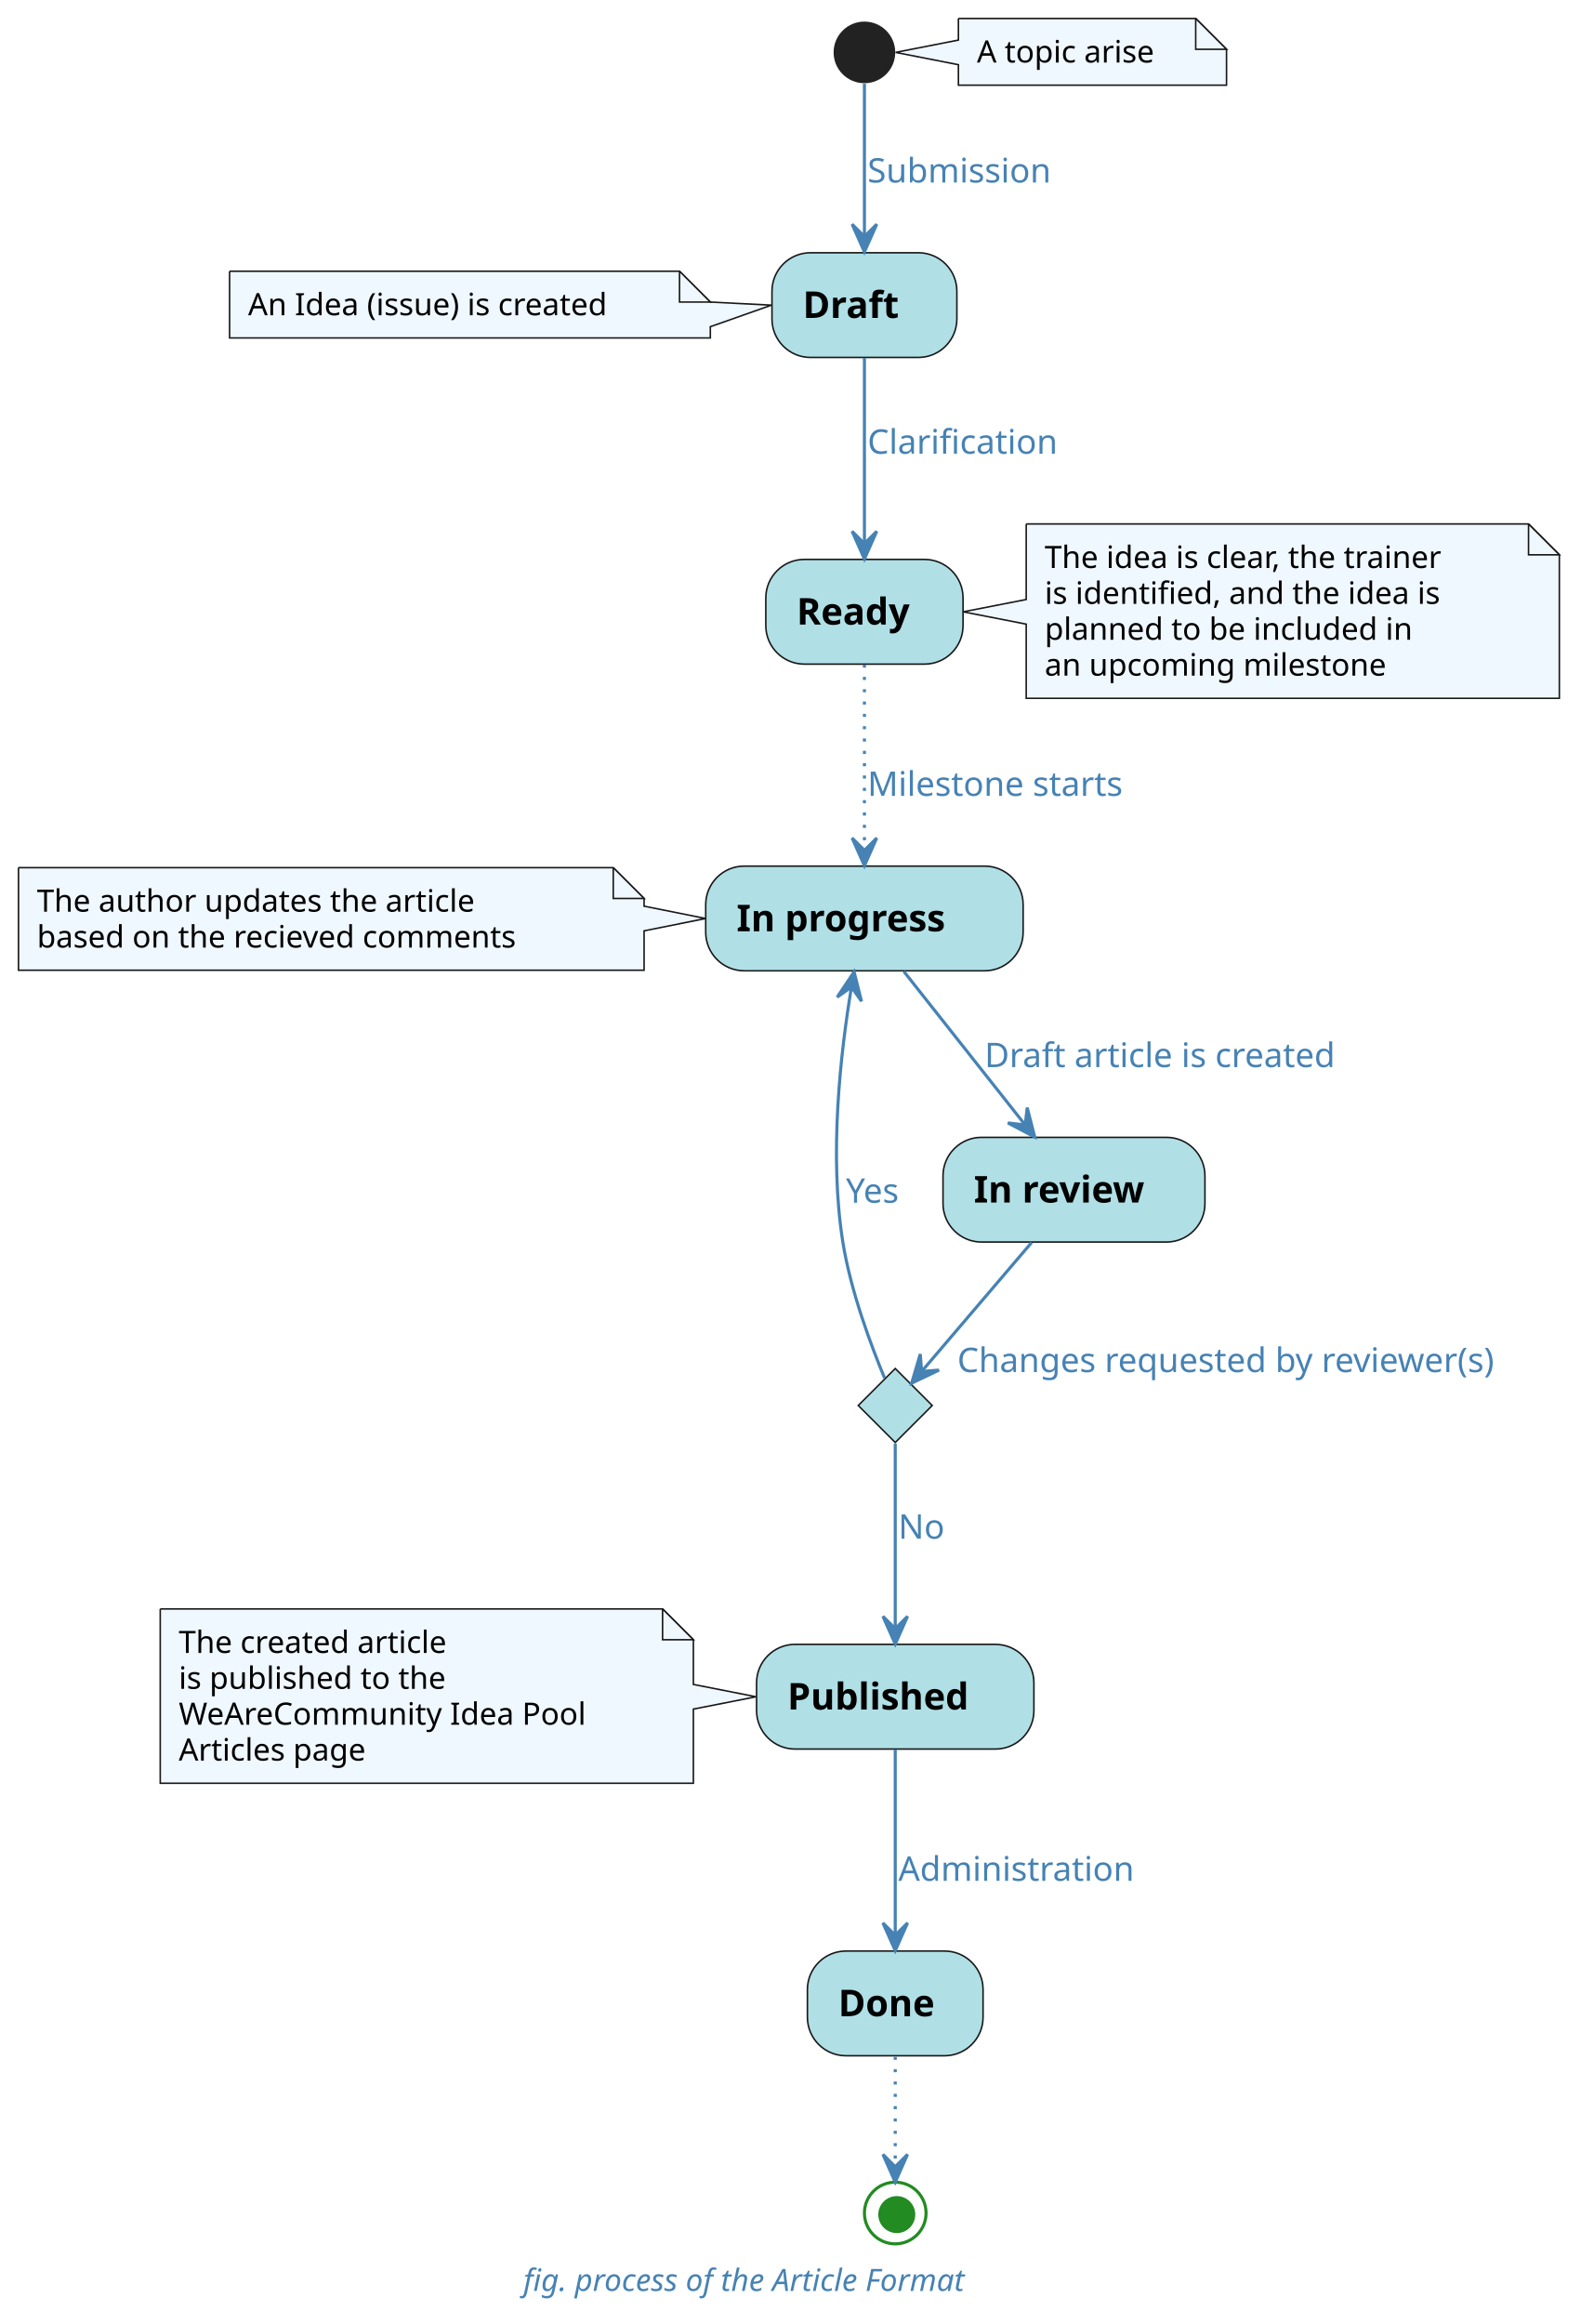
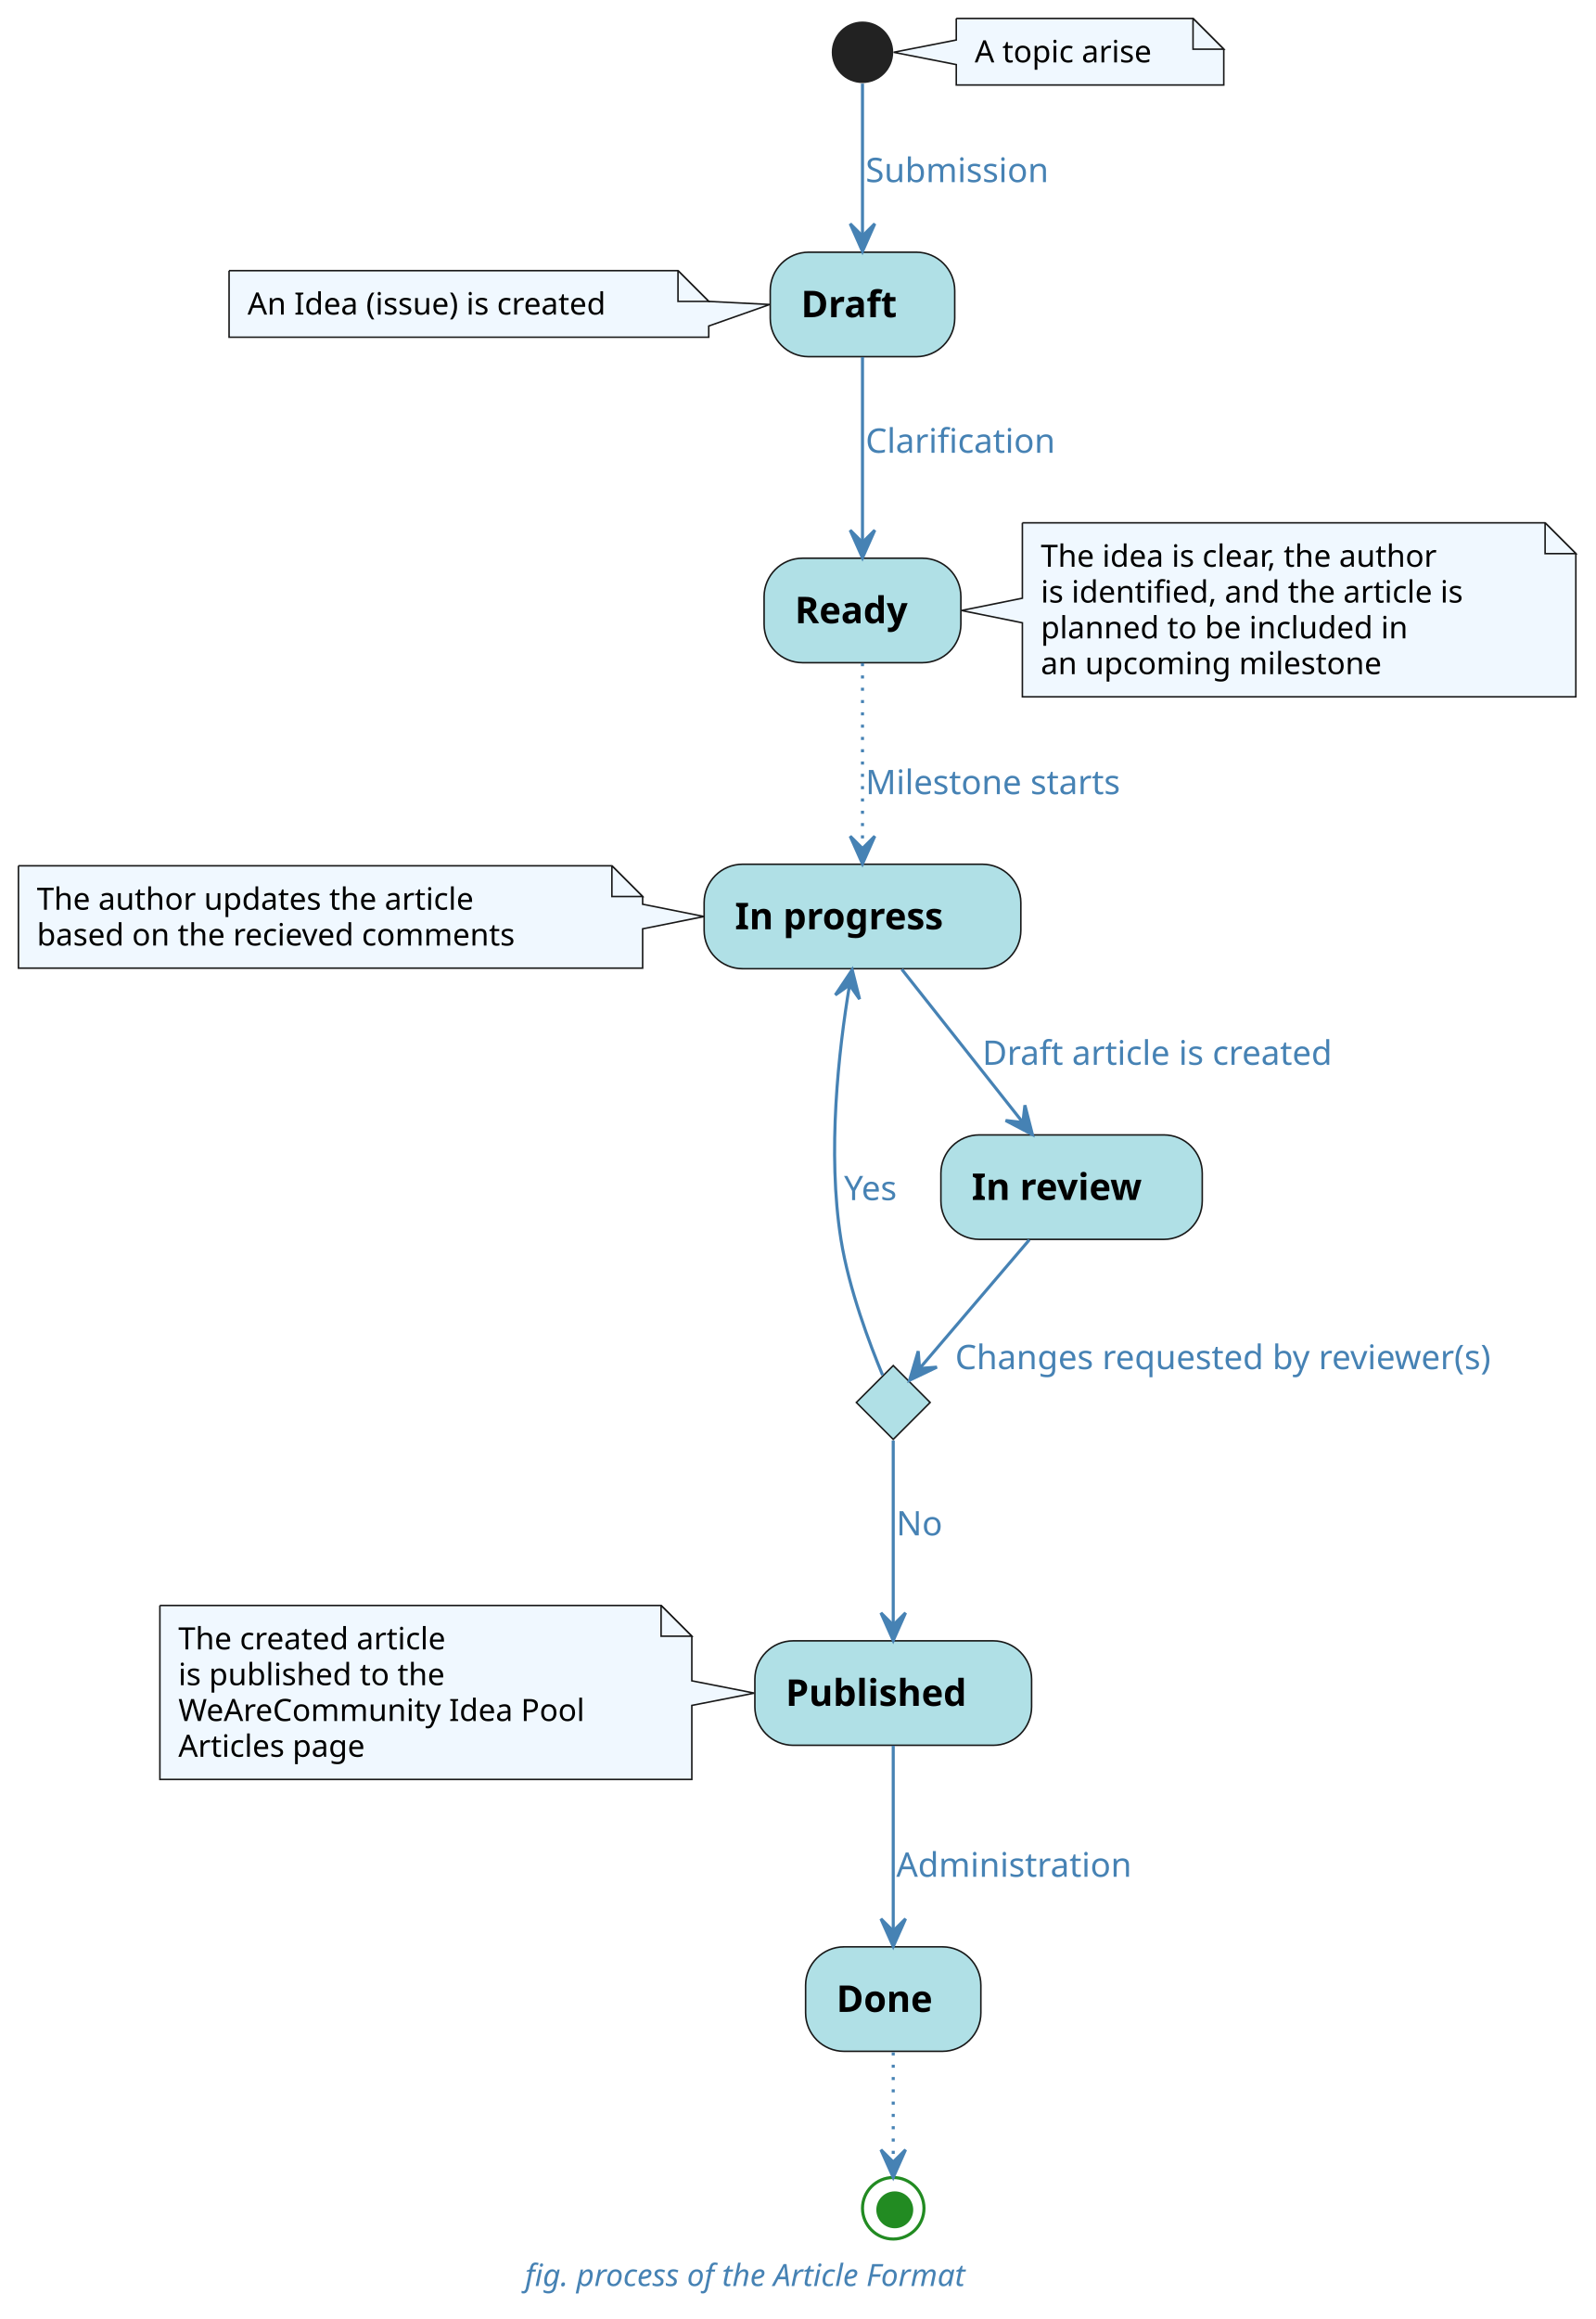
- <svg xmlns="http://www.w3.org/2000/svg" contentStyleType="text/css" height="754px" preserveAspectRatio="none" style="width:517px;height:754px;" version="1.1" viewBox="0 0 517 754" width="517px" zoomAndPan="magnify">
+ <svg xmlns="http://www.w3.org/2000/svg" contentStyleType="text/css" height="754px" preserveAspectRatio="none" style="width:519px;height:754px;" version="1.1" viewBox="0 0 519 754" width="519px" zoomAndPan="magnify">
  <defs />
  <g>
    <g id="elem_GMN2">
      <path d="M311,6 L311,13 L290.617,17 L311,21 L311,27.641 A0,0 0 0 0 311,27.641 L398,27.641 A0,0 0 0 0 398,27.641 L398,16 L388,6 L311,6 A0,0 0 0 0 311,6 " fill="#F0F8FF" style="stroke:#181818;stroke-width:0.5;" />
      <path d="M388,6 L388,16 L398,16 L388,6 " fill="#F0F8FF" style="stroke:#181818;stroke-width:0.5;" />
      <text fill="#000000" font-family="Ubuntu Light" font-size="10" lengthAdjust="spacing" textLength="66" x="317" y="20.282">A topic arise</text>
    </g>
    <ellipse cx="280.5" cy="17" fill="#222222" rx="10" ry="10" style="stroke:none;stroke-width:1.0;" />
    <rect fill="#B0E0E6" height="33.969" rx="12.5" ry="12.5" style="stroke:#181818;stroke-width:0.5;" width="60" x="250.5" y="82" />
    <text fill="#000000" font-family="Ubuntu Light" font-size="12" font-weight="bold" lengthAdjust="spacing" textLength="40" x="260.5" y="103.139">Draft</text>
    <g id="elem_GMN8">
      <path d="M74.5,88 L74.5,109.641 A0,0 0 0 0 74.5,109.641 L230.5,109.641 A0,0 0 0 0 230.5,109.641 L230.5,106 L250.336,99 L230.5,98 L230.5,98 L220.5,88 L74.5,88 A0,0 0 0 0 74.5,88 " fill="#F0F8FF" style="stroke:#181818;stroke-width:0.5;" />
      <path d="M220.5,88 L220.5,98 L230.5,98 L220.5,88 " fill="#F0F8FF" style="stroke:#181818;stroke-width:0.5;" />
      <text fill="#000000" font-family="Ubuntu Light" font-size="10" lengthAdjust="spacing" textLength="135" x="80.5" y="102.282">An Idea (issue) is created</text>
    </g>
    <rect fill="#B0E0E6" height="33.969" rx="12.5" ry="12.5" style="stroke:#181818;stroke-width:0.5;" width="64" x="248.5" y="181.5" />
    <text fill="#000000" font-family="Ubuntu Light" font-size="12" font-weight="bold" lengthAdjust="spacing" textLength="44" x="258.5" y="202.639">Ready</text>
    <g id="elem_GMN13">
-       <path d="M333,170 L333,194.5 L312.535,198.5 L333,202.5 L333,226.562 A0,0 0 0 0 333,226.562 L506,226.562 A0,0 0 0 0 506,226.562 L506,180 L496,170 L333,170 A0,0 0 0 0 333,170 " fill="#F0F8FF" style="stroke:#181818;stroke-width:0.5;" />
-       <path d="M496,170 L496,180 L506,180 L496,170 " fill="#F0F8FF" style="stroke:#181818;stroke-width:0.5;" />
-       <text fill="#000000" font-family="Ubuntu Light" font-size="10" lengthAdjust="spacing" textLength="152" x="339" y="184.282">The idea is clear, the trainer</text>
-       <text fill="#000000" font-family="Ubuntu Light" font-size="10" lengthAdjust="spacing" textLength="149" x="339" y="195.923">is identified, and the idea is</text>
-       <text fill="#000000" font-family="Ubuntu Light" font-size="10" lengthAdjust="spacing" textLength="139" x="339" y="207.564">planned to be included in</text>
-       <text fill="#000000" font-family="Ubuntu Light" font-size="10" lengthAdjust="spacing" textLength="129" x="339" y="219.204">an upcoming milestone</text>
+       <path d="M332.5,170 L332.5,194.5 L312.672,198.5 L332.5,202.5 L332.5,226.562 A0,0 0 0 0 332.5,226.562 L512.5,226.562 A0,0 0 0 0 512.5,226.562 L512.5,180 L502.5,170 L332.5,170 A0,0 0 0 0 332.5,170 " fill="#F0F8FF" style="stroke:#181818;stroke-width:0.5;" />
+       <path d="M502.5,170 L502.5,180 L512.5,180 L502.5,170 " fill="#F0F8FF" style="stroke:#181818;stroke-width:0.5;" />
+       <text fill="#000000" font-family="Ubuntu Light" font-size="10" lengthAdjust="spacing" textLength="152" x="338.5" y="184.282">The idea is clear, the author</text>
+       <text fill="#000000" font-family="Ubuntu Light" font-size="10" lengthAdjust="spacing" textLength="159" x="338.5" y="195.923">is identified, and the article is</text>
+       <text fill="#000000" font-family="Ubuntu Light" font-size="10" lengthAdjust="spacing" textLength="139" x="338.5" y="207.564">planned to be included in</text>
+       <text fill="#000000" font-family="Ubuntu Light" font-size="10" lengthAdjust="spacing" textLength="129" x="338.5" y="219.204">an upcoming milestone</text>
    </g>
    <rect fill="#B0E0E6" height="33.969" rx="12.5" ry="12.5" style="stroke:#181818;stroke-width:0.5;" width="103" x="229" y="281" />
    <text fill="#000000" font-family="Ubuntu Light" font-size="12" font-weight="bold" lengthAdjust="spacing" textLength="83" x="239" y="302.139">In progress</text>
    <rect fill="#B0E0E6" height="33.969" rx="12.5" ry="12.5" style="stroke:#181818;stroke-width:0.5;" width="85" x="306" y="369" />
    <text fill="#000000" font-family="Ubuntu Light" font-size="12" font-weight="bold" lengthAdjust="spacing" textLength="65" x="316" y="390.139">In review</text>
    <g id="elem_#20">
      <polygon fill="#B0E0E6" points="290.5,444,302.5,456,290.5,468,278.5,456,290.5,444" style="stroke:#181818;stroke-width:0.5;" />
    </g>
    <g id="elem_GMN25">
      <path d="M6,281.5 L6,314.781 A0,0 0 0 0 6,314.781 L209,314.781 A0,0 0 0 0 209,314.781 L209,302 L228.978,298 L209,294 L209,291.5 L199,281.5 L6,281.5 A0,0 0 0 0 6,281.5 " fill="#F0F8FF" style="stroke:#181818;stroke-width:0.5;" />
      <path d="M199,281.5 L199,291.5 L209,291.5 L199,281.5 " fill="#F0F8FF" style="stroke:#181818;stroke-width:0.5;" />
      <text fill="#000000" font-family="Ubuntu Light" font-size="10" lengthAdjust="spacing" textLength="165" x="12" y="295.782">The author updates the article</text>
      <text fill="#000000" font-family="Ubuntu Light" font-size="10" lengthAdjust="spacing" textLength="182" x="12" y="307.423">based on the recieved comments</text>
    </g>
    <rect fill="#B0E0E6" height="33.969" rx="12.5" ry="12.5" style="stroke:#181818;stroke-width:0.5;" width="90" x="245.5" y="533.5" />
    <text fill="#000000" font-family="Ubuntu Light" font-size="12" font-weight="bold" lengthAdjust="spacing" textLength="70" x="255.5" y="554.639">Published</text>
    <g id="elem_GMN30">
      <path d="M52,522 L52,578.562 A0,0 0 0 0 52,578.562 L225,578.562 A0,0 0 0 0 225,578.562 L225,554.5 L245.343,550.5 L225,546.5 L225,532 L215,522 L52,522 A0,0 0 0 0 52,522 " fill="#F0F8FF" style="stroke:#181818;stroke-width:0.5;" />
      <path d="M215,522 L215,532 L225,532 L215,522 " fill="#F0F8FF" style="stroke:#181818;stroke-width:0.5;" />
      <text fill="#000000" font-family="Ubuntu Light" font-size="10" lengthAdjust="spacing" textLength="103" x="58" y="536.282">The created article</text>
      <text fill="#000000" font-family="Ubuntu Light" font-size="10" lengthAdjust="spacing" textLength="99" x="58" y="547.923">is published to the</text>
      <text fill="#000000" font-family="Ubuntu Light" font-size="10" lengthAdjust="spacing" textLength="152" x="58" y="559.563">WeAreCommunity Idea Pool</text>
      <text fill="#000000" font-family="Ubuntu Light" font-size="10" lengthAdjust="spacing" textLength="70" x="58" y="571.204">Articles page</text>
    </g>
    <rect fill="#B0E0E6" height="33.969" rx="12.5" ry="12.5" style="stroke:#181818;stroke-width:0.5;" width="57" x="262" y="633" />
    <text fill="#000000" font-family="Ubuntu Light" font-size="12" font-weight="bold" lengthAdjust="spacing" textLength="37" x="272" y="654.139">Done</text>
    <ellipse cx="290.5" cy="718" fill="none" rx="10" ry="10" style="stroke:#228B22;stroke-width:1.0;" />
    <ellipse cx="291" cy="718.5" fill="#228B22" rx="6" ry="6" style="stroke:none;stroke-width:1.0;" />
    <g id="link_start_Draft">
      <path d="M280.5,27.177 C280.5,39.124 280.5,60.379 280.5,76.496 " fill="none" id="start-to-Draft" style="stroke:#4682B4;stroke-width:1.0;" />
      <polygon fill="#4682B4" points="280.5,81.745,284.5,72.745,280.5,76.745,276.5,72.745,280.5,81.745" style="stroke:#4682B4;stroke-width:1.0;" />
      <text fill="#4682B4" font-family="Ubuntu Light" font-size="11" lengthAdjust="spacing" textLength="65" x="281.5" y="59.21">Submission</text>
    </g>
    <g id="link_Draft_Ready">
      <path d="M280.5,116.1 C280.5,132.472 280.5,157.935 280.5,176.019 " fill="none" id="Draft-to-Ready" style="stroke:#4682B4;stroke-width:1.0;" />
      <polygon fill="#4682B4" points="280.5,181.376,284.5,172.376,280.5,176.376,276.5,172.376,280.5,181.376" style="stroke:#4682B4;stroke-width:1.0;" />
      <text fill="#4682B4" font-family="Ubuntu Light" font-size="11" lengthAdjust="spacing" textLength="66" x="281.5" y="147.21">Clarification</text>
    </g>
    <g id="link_Ready_In progress">
      <path d="M280.5,215.6 C280.5,231.972 280.5,257.435 280.5,275.519 " fill="none" id="Ready-to-In progress" style="stroke:#4682B4;stroke-width:1.0;stroke-dasharray:1.0,3.0;" />
      <polygon fill="#4682B4" points="280.5,280.876,284.5,271.876,280.5,275.876,276.5,271.876,280.5,280.876" style="stroke:#4682B4;stroke-width:1.0;" />
      <text fill="#4682B4" font-family="Ubuntu Light" font-size="11" lengthAdjust="spacing" textLength="90" x="281.5" y="258.21">Milestone starts</text>
    </g>
    <g id="link_In progress_In review">
      <path d="M293.29,315.176 C304.403,329.23 320.548,349.649 332.511,364.779 " fill="none" id="In progress-to-In review" style="stroke:#4682B4;stroke-width:1.0;" />
      <polygon fill="#4682B4" points="335.767,368.897,333.323,359.356,332.666,364.975,327.048,364.318,335.767,368.897" style="stroke:#4682B4;stroke-width:1.0;" />
      <text fill="#4682B4" font-family="Ubuntu Light" font-size="11" lengthAdjust="spacing" textLength="128" x="319.5" y="346.21">Draft article is created</text>
    </g>
    <g id="link_In review_#20">
      <path d="M334.755,403.115 C323.754,416.013 308.658,433.711 299.246,444.746 " fill="none" id="In review-to-#20" style="stroke:#4682B4;stroke-width:1.0;" />
      <polygon fill="#4682B4" points="295.822,448.761,304.705,444.509,299.066,444.957,298.618,439.317,295.822,448.761" style="stroke:#4682B4;stroke-width:1.0;" />
      <text fill="#4682B4" font-family="Ubuntu Light" font-size="11" lengthAdjust="spacing" textLength="200" x="310.633" y="445.166">Changes requested by reviewer(s)</text>
    </g>
    <g id="link_In progress_#20">
      <path d="M276.268,320.415 C272.749,341.531 268.986,374.663 273.5,403 C276.07,419.133 282.861,437.061 287.04,447.089 " fill="none" id="In progress-backto-#20" style="stroke:#4682B4;stroke-width:1.0;" />
      <polygon fill="#4682B4" points="277.152,315.315,271.673,323.499,276.298,320.241,279.556,324.866,277.152,315.315" style="stroke:#4682B4;stroke-width:1.0;" />
      <text fill="#4682B4" font-family="Ubuntu Light" font-size="11" lengthAdjust="spacing" textLength="21" x="274.5" y="390.21">Yes</text>
    </g>
    <g id="link_#20_Published">
      <path d="M290.5,468.342 C290.5,483.247 290.5,509.715 290.5,528.364 " fill="none" id="#20-to-Published" style="stroke:#4682B4;stroke-width:1.0;" />
      <polygon fill="#4682B4" points="290.5,533.401,294.5,524.401,290.5,528.401,286.5,524.401,290.5,533.401" style="stroke:#4682B4;stroke-width:1.0;" />
      <text fill="#4682B4" font-family="Ubuntu Light" font-size="11" lengthAdjust="spacing" textLength="15" x="291.5" y="499.21">No</text>
    </g>
    <g id="link_Published_Done">
      <path d="M290.5,567.6 C290.5,583.972 290.5,609.435 290.5,627.519 " fill="none" id="Published-to-Done" style="stroke:#4682B4;stroke-width:1.0;" />
      <polygon fill="#4682B4" points="290.5,632.876,294.5,623.876,290.5,627.876,286.5,623.876,290.5,632.876" style="stroke:#4682B4;stroke-width:1.0;" />
      <text fill="#4682B4" font-family="Ubuntu Light" font-size="11" lengthAdjust="spacing" textLength="81" x="291.5" y="610.21">Administration</text>
    </g>
    <g id="link_Done_end">
      <path d="M290.5,667.315 C290.5,678.237 290.5,692.468 290.5,702.899 " fill="none" id="Done-to-end" style="stroke:#4682B4;stroke-width:1.0;stroke-dasharray:1.0,3.0;" />
      <polygon fill="#4682B4" points="290.5,707.97,294.5,698.97,290.5,702.97,286.5,698.97,290.5,707.97" style="stroke:#4682B4;stroke-width:1.0;" />
    </g>
-     <text fill="#4682B4" font-family="Ubuntu Light" font-size="10" font-style="italic" lengthAdjust="spacing" textLength="164" x="169.816" y="743.282">fig. process of the Article Format</text>
+     <text fill="#4682B4" font-family="Ubuntu Light" font-size="10" font-style="italic" lengthAdjust="spacing" textLength="164" x="170.75" y="743.282">fig. process of the Article Format</text>
  </g>
</svg>
